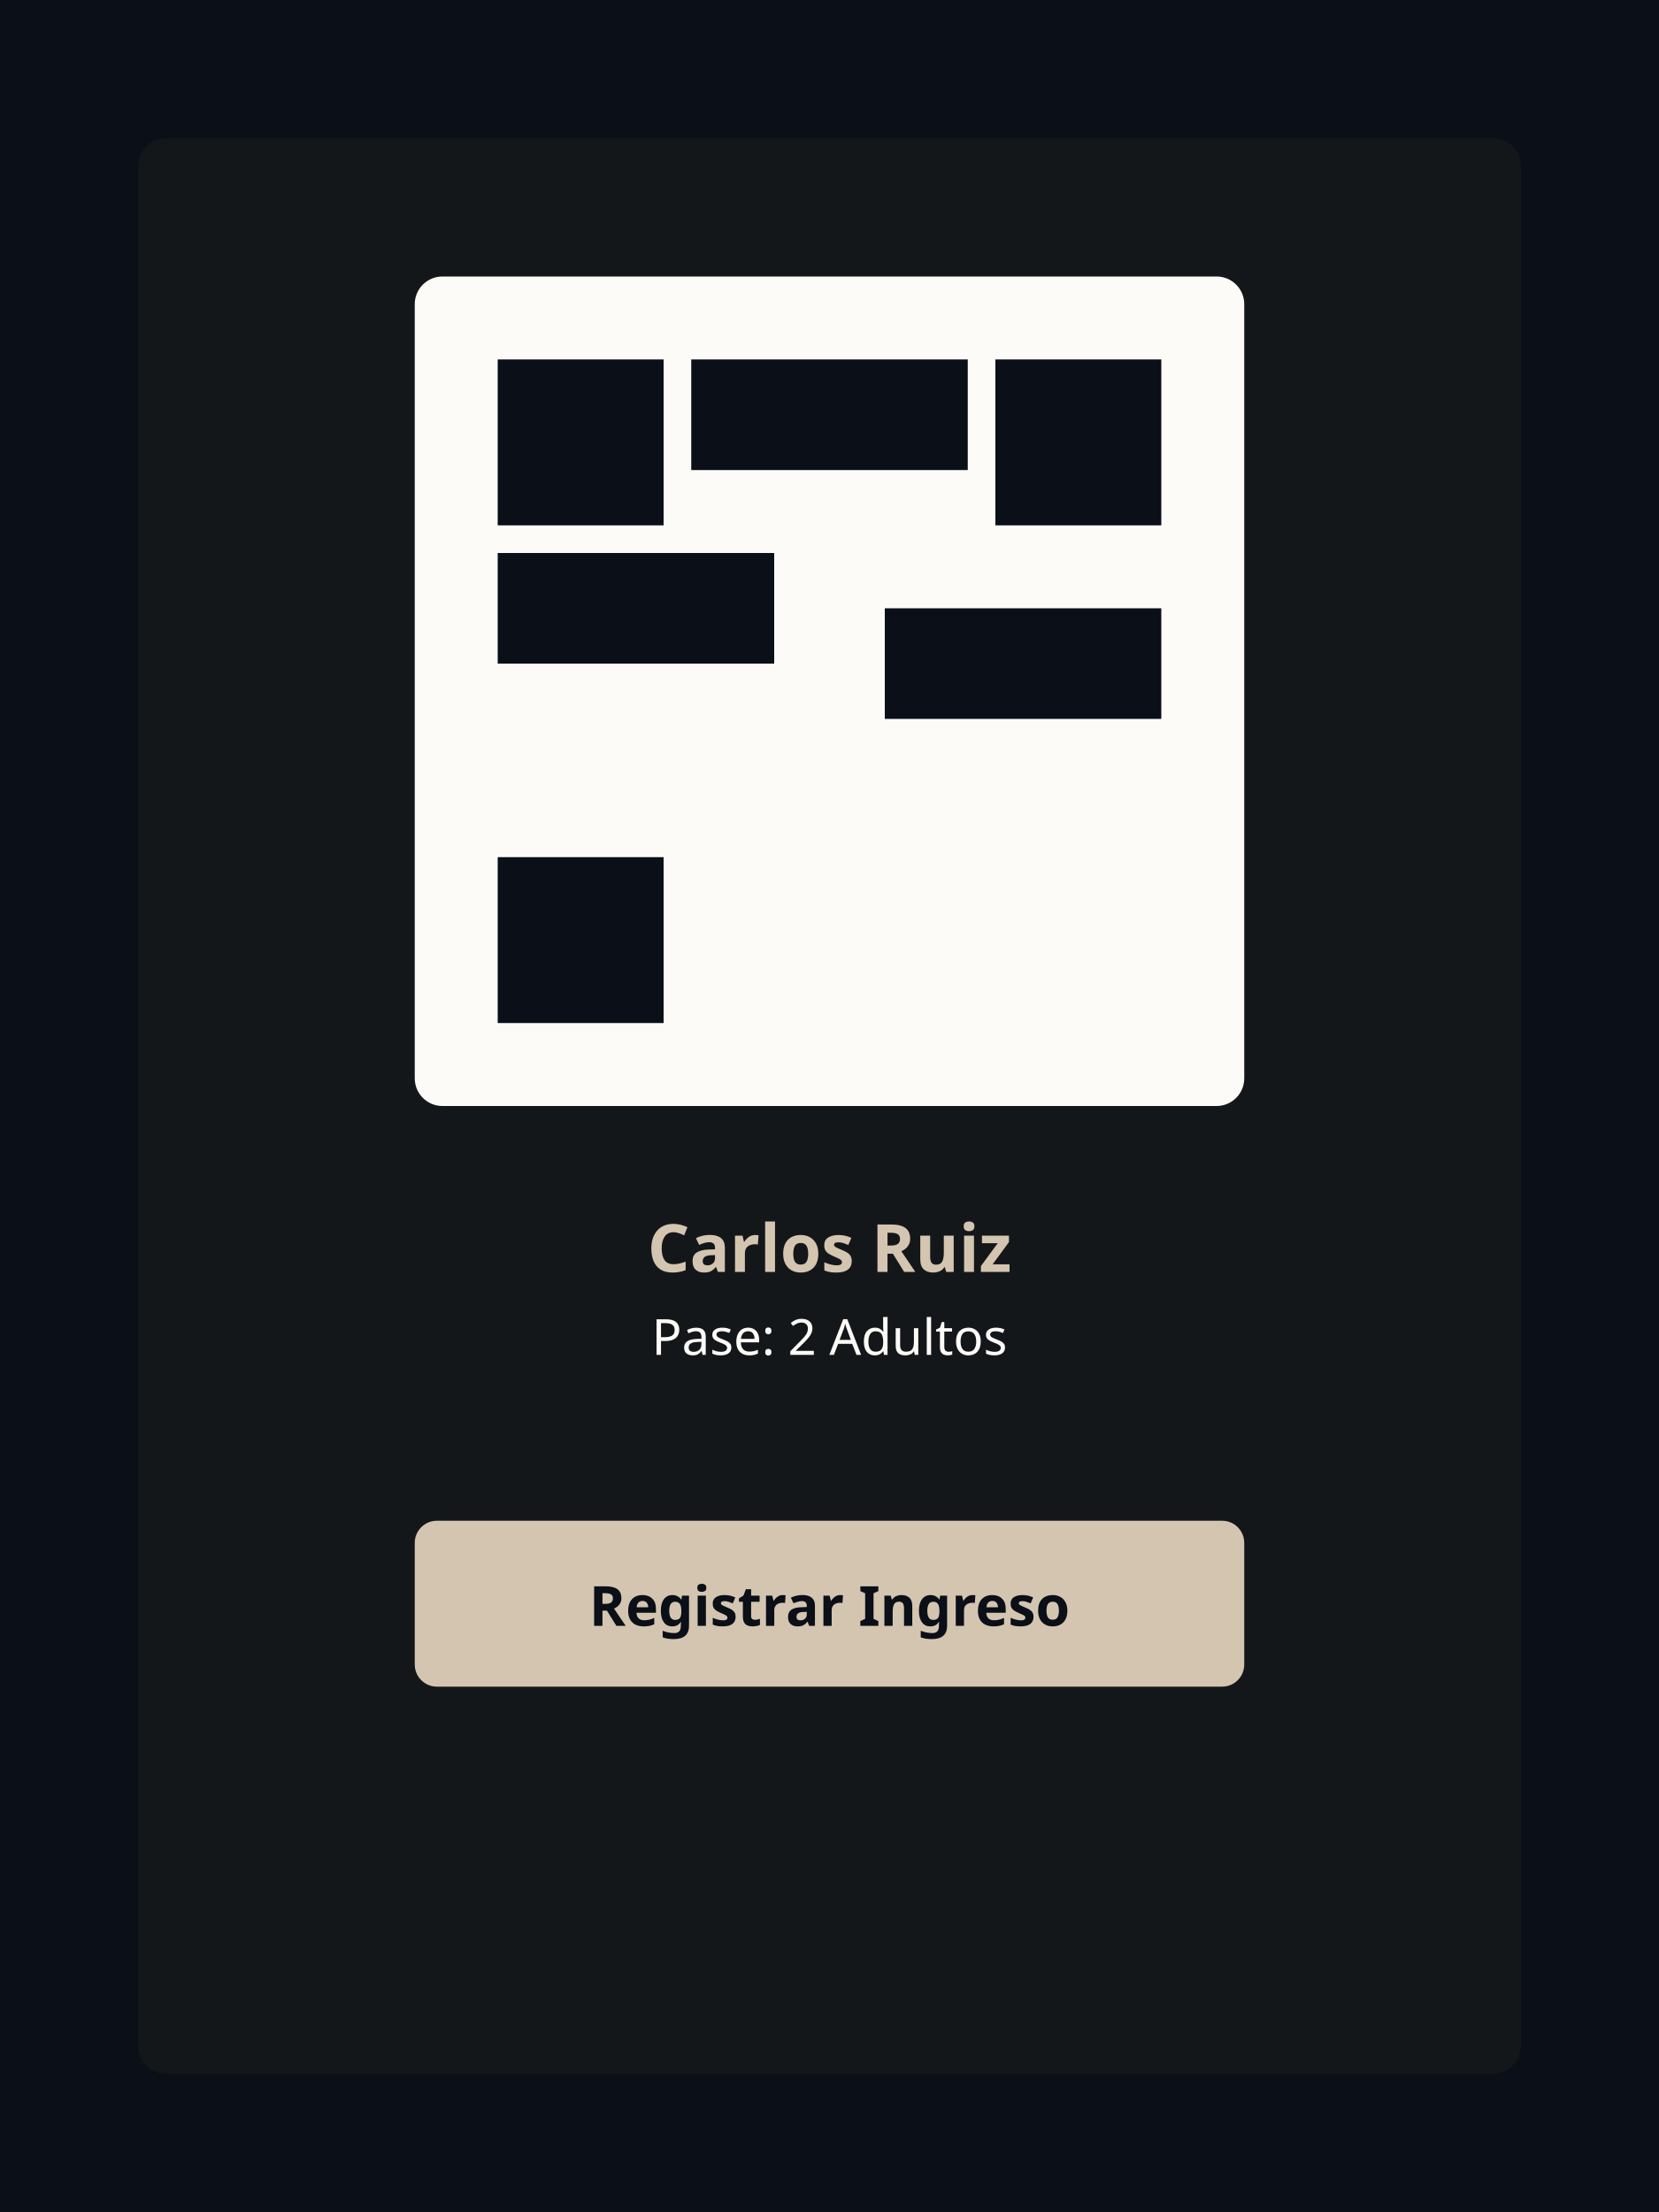
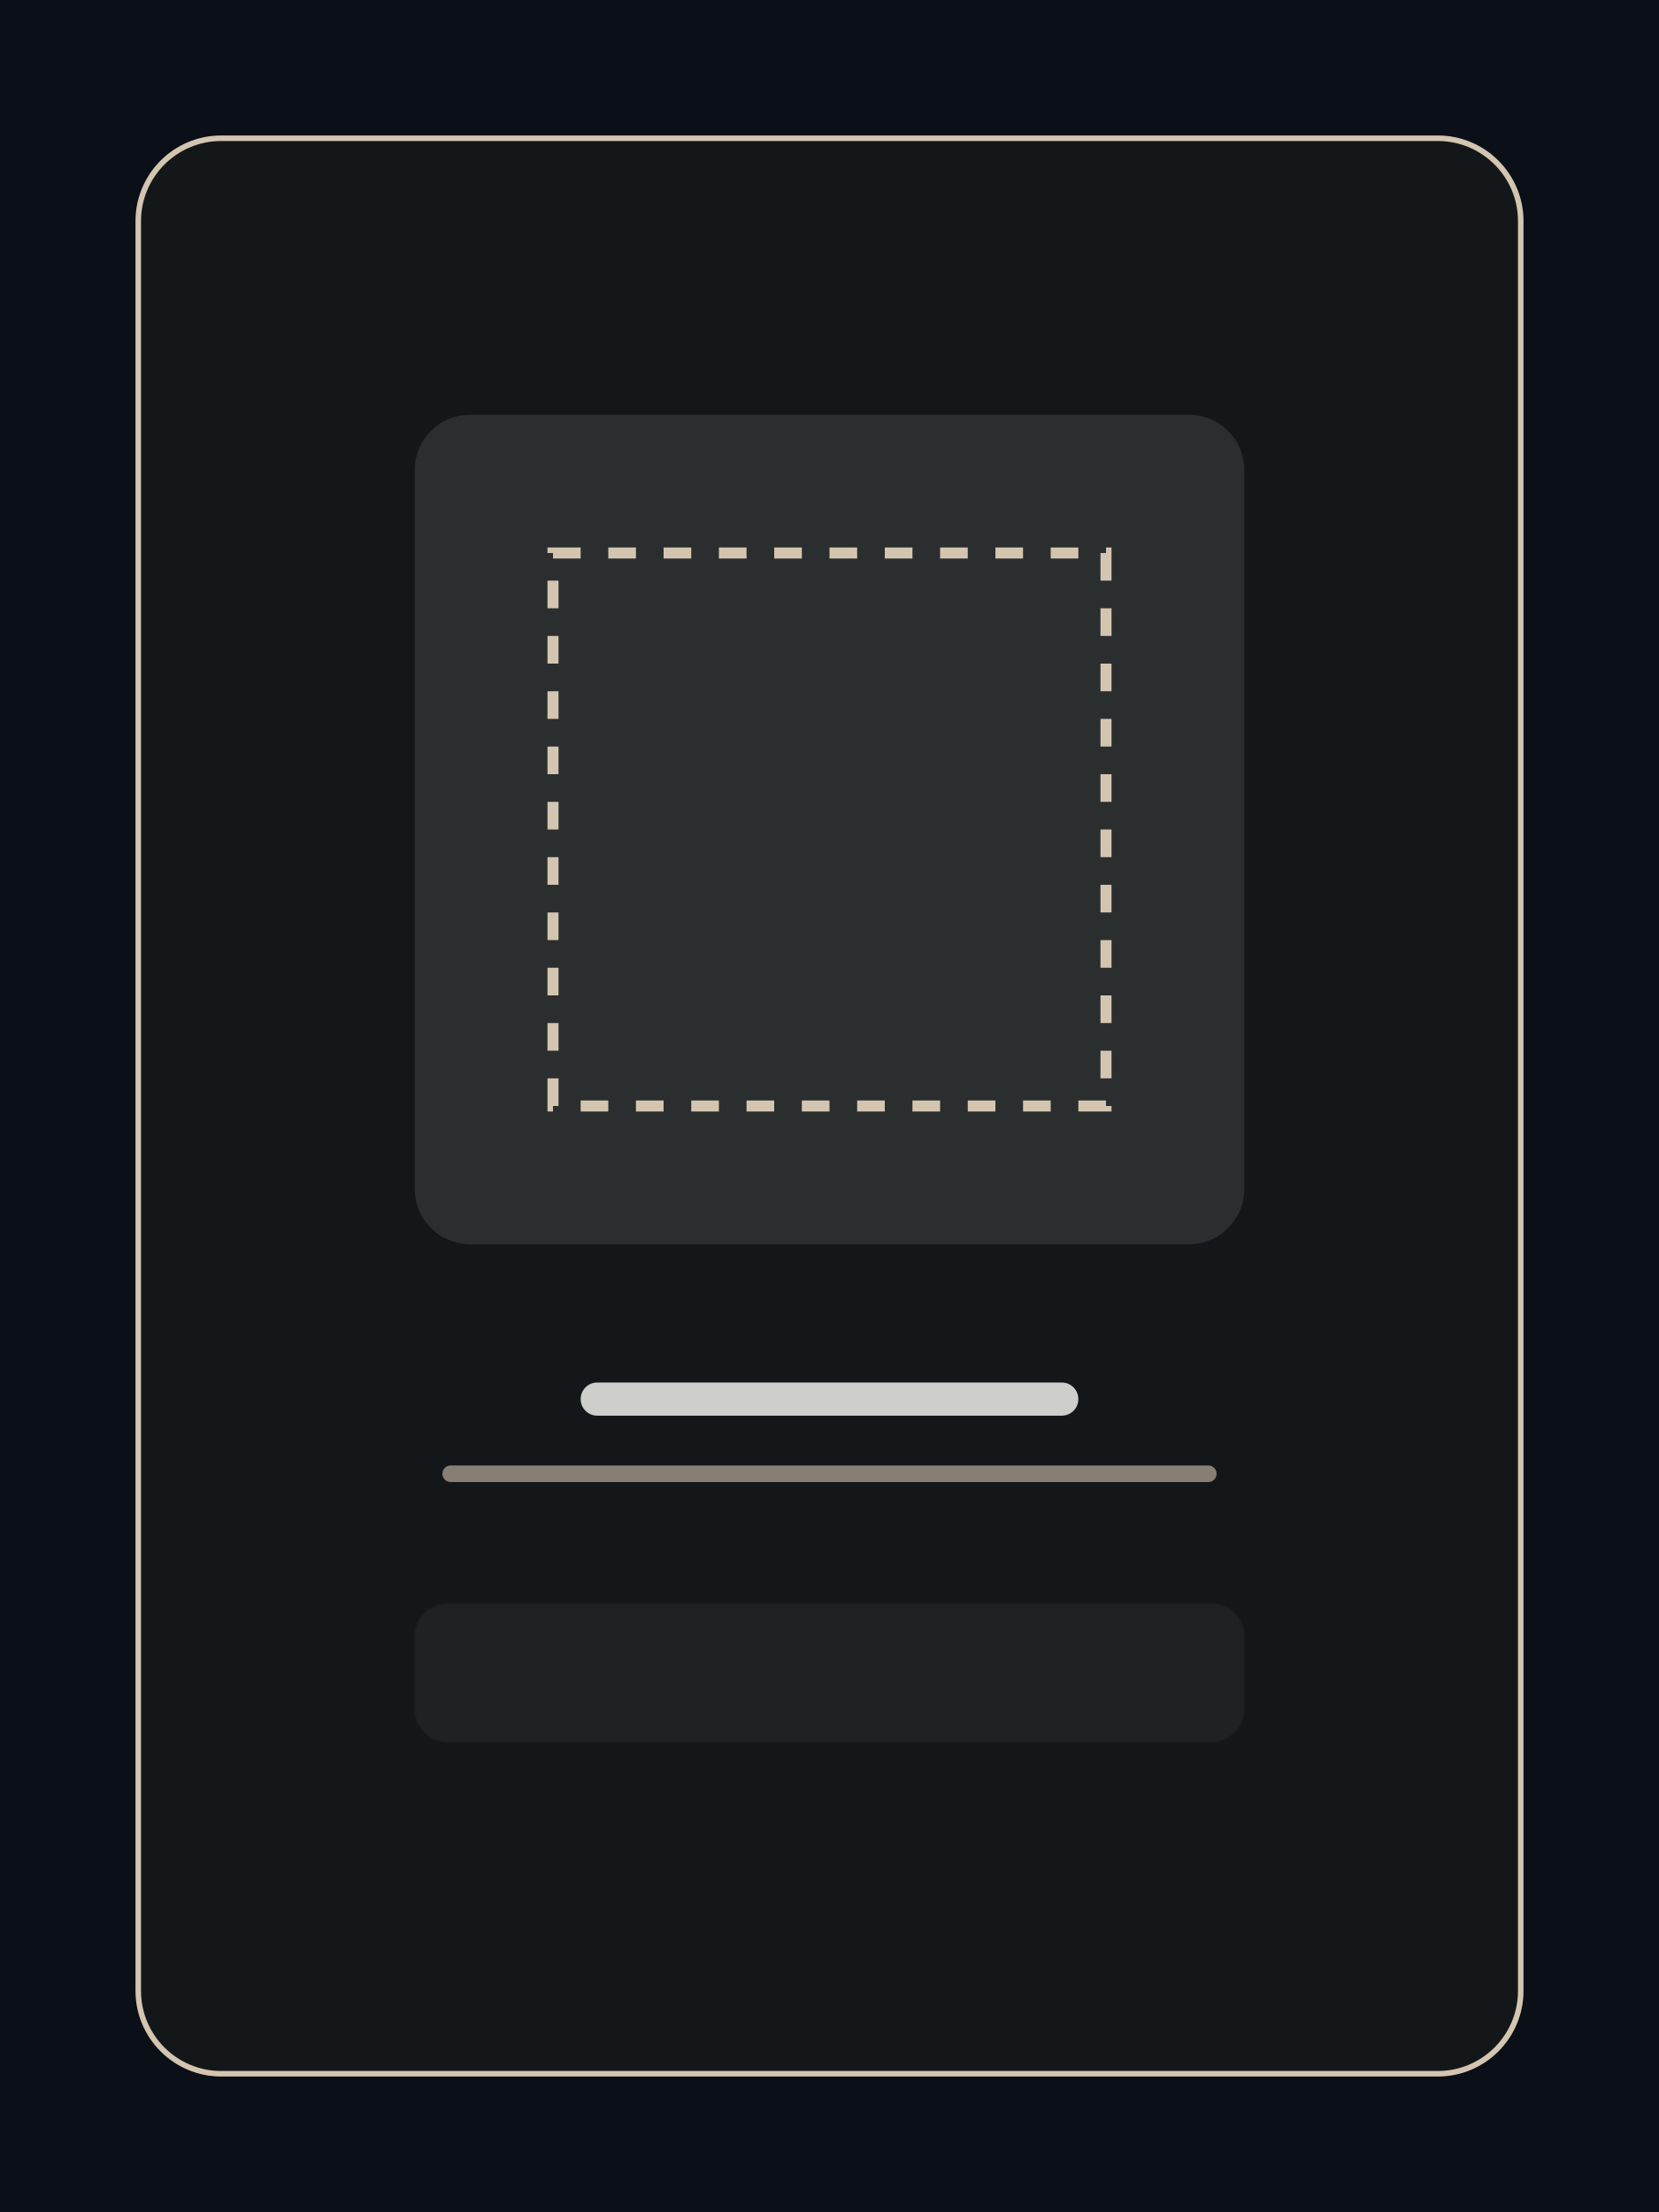
<svg xmlns="http://www.w3.org/2000/svg" viewBox="0 0 600 800" fill="none">
  <rect width="600" height="800" fill="#0A0F18" />
-   <rect x="50" y="50" width="500" height="700" fill="#14171A" rx="10" />
-   <rect x="150" y="100" width="300" height="300" fill="#FDFBF7" rx="10" />
-   <rect x="180" y="130" width="60" height="60" fill="#0A0F18" />
-   <rect x="360" y="130" width="60" height="60" fill="#0A0F18" />
-   <rect x="180" y="310" width="60" height="60" fill="#0A0F18" />
-   <rect x="250" y="130" width="100" height="40" fill="#0A0F18" />
-   <rect x="180" y="200" width="100" height="40" fill="#0A0F18" />
-   <rect x="320" y="220" width="100" height="40" fill="#0A0F18" />
-   <text x="300" y="460" fill="#D4C5B0" font-family="sans-serif" font-size="24" font-weight="bold" text-anchor="middle">Carlos Ruiz</text>
-   <text x="300" y="490" fill="#FDFBF7" font-family="sans-serif" font-size="18" text-anchor="middle">Pase: 2 Adultos</text>
-   <rect x="150" y="550" width="300" height="60" fill="#D4C5B0" rx="8" />
-   <text x="300" y="588" fill="#0A0F18" font-family="sans-serif" font-size="20" font-weight="bold" text-anchor="middle">Registrar Ingreso</text>
+   <rect x="50" y="50" width="500" height="700" rx="30" fill="#14171A" stroke="#D4C5B0" stroke-width="2" />
+   <rect x="150" y="150" width="300" height="300" rx="20" fill="#FDFBF7" opacity="0.1" />
+   <rect x="200" y="200" width="200" height="200" fill="none" stroke="#D4C5B0" stroke-width="4" stroke-dasharray="10 10" />
+   <rect x="210" y="500" width="180" height="12" rx="6" fill="#FDFBF7" opacity="0.8" />
+   <rect x="160" y="530" width="280" height="6" rx="3" fill="#D4C5B0" opacity="0.6" />
+   <rect x="150" y="580" width="300" height="50" rx="12" fill="#FDFBF7" opacity="0.05" stroke="#D4C5B0" stroke-width="1" stroke-opacity="0.3" />
</svg>
